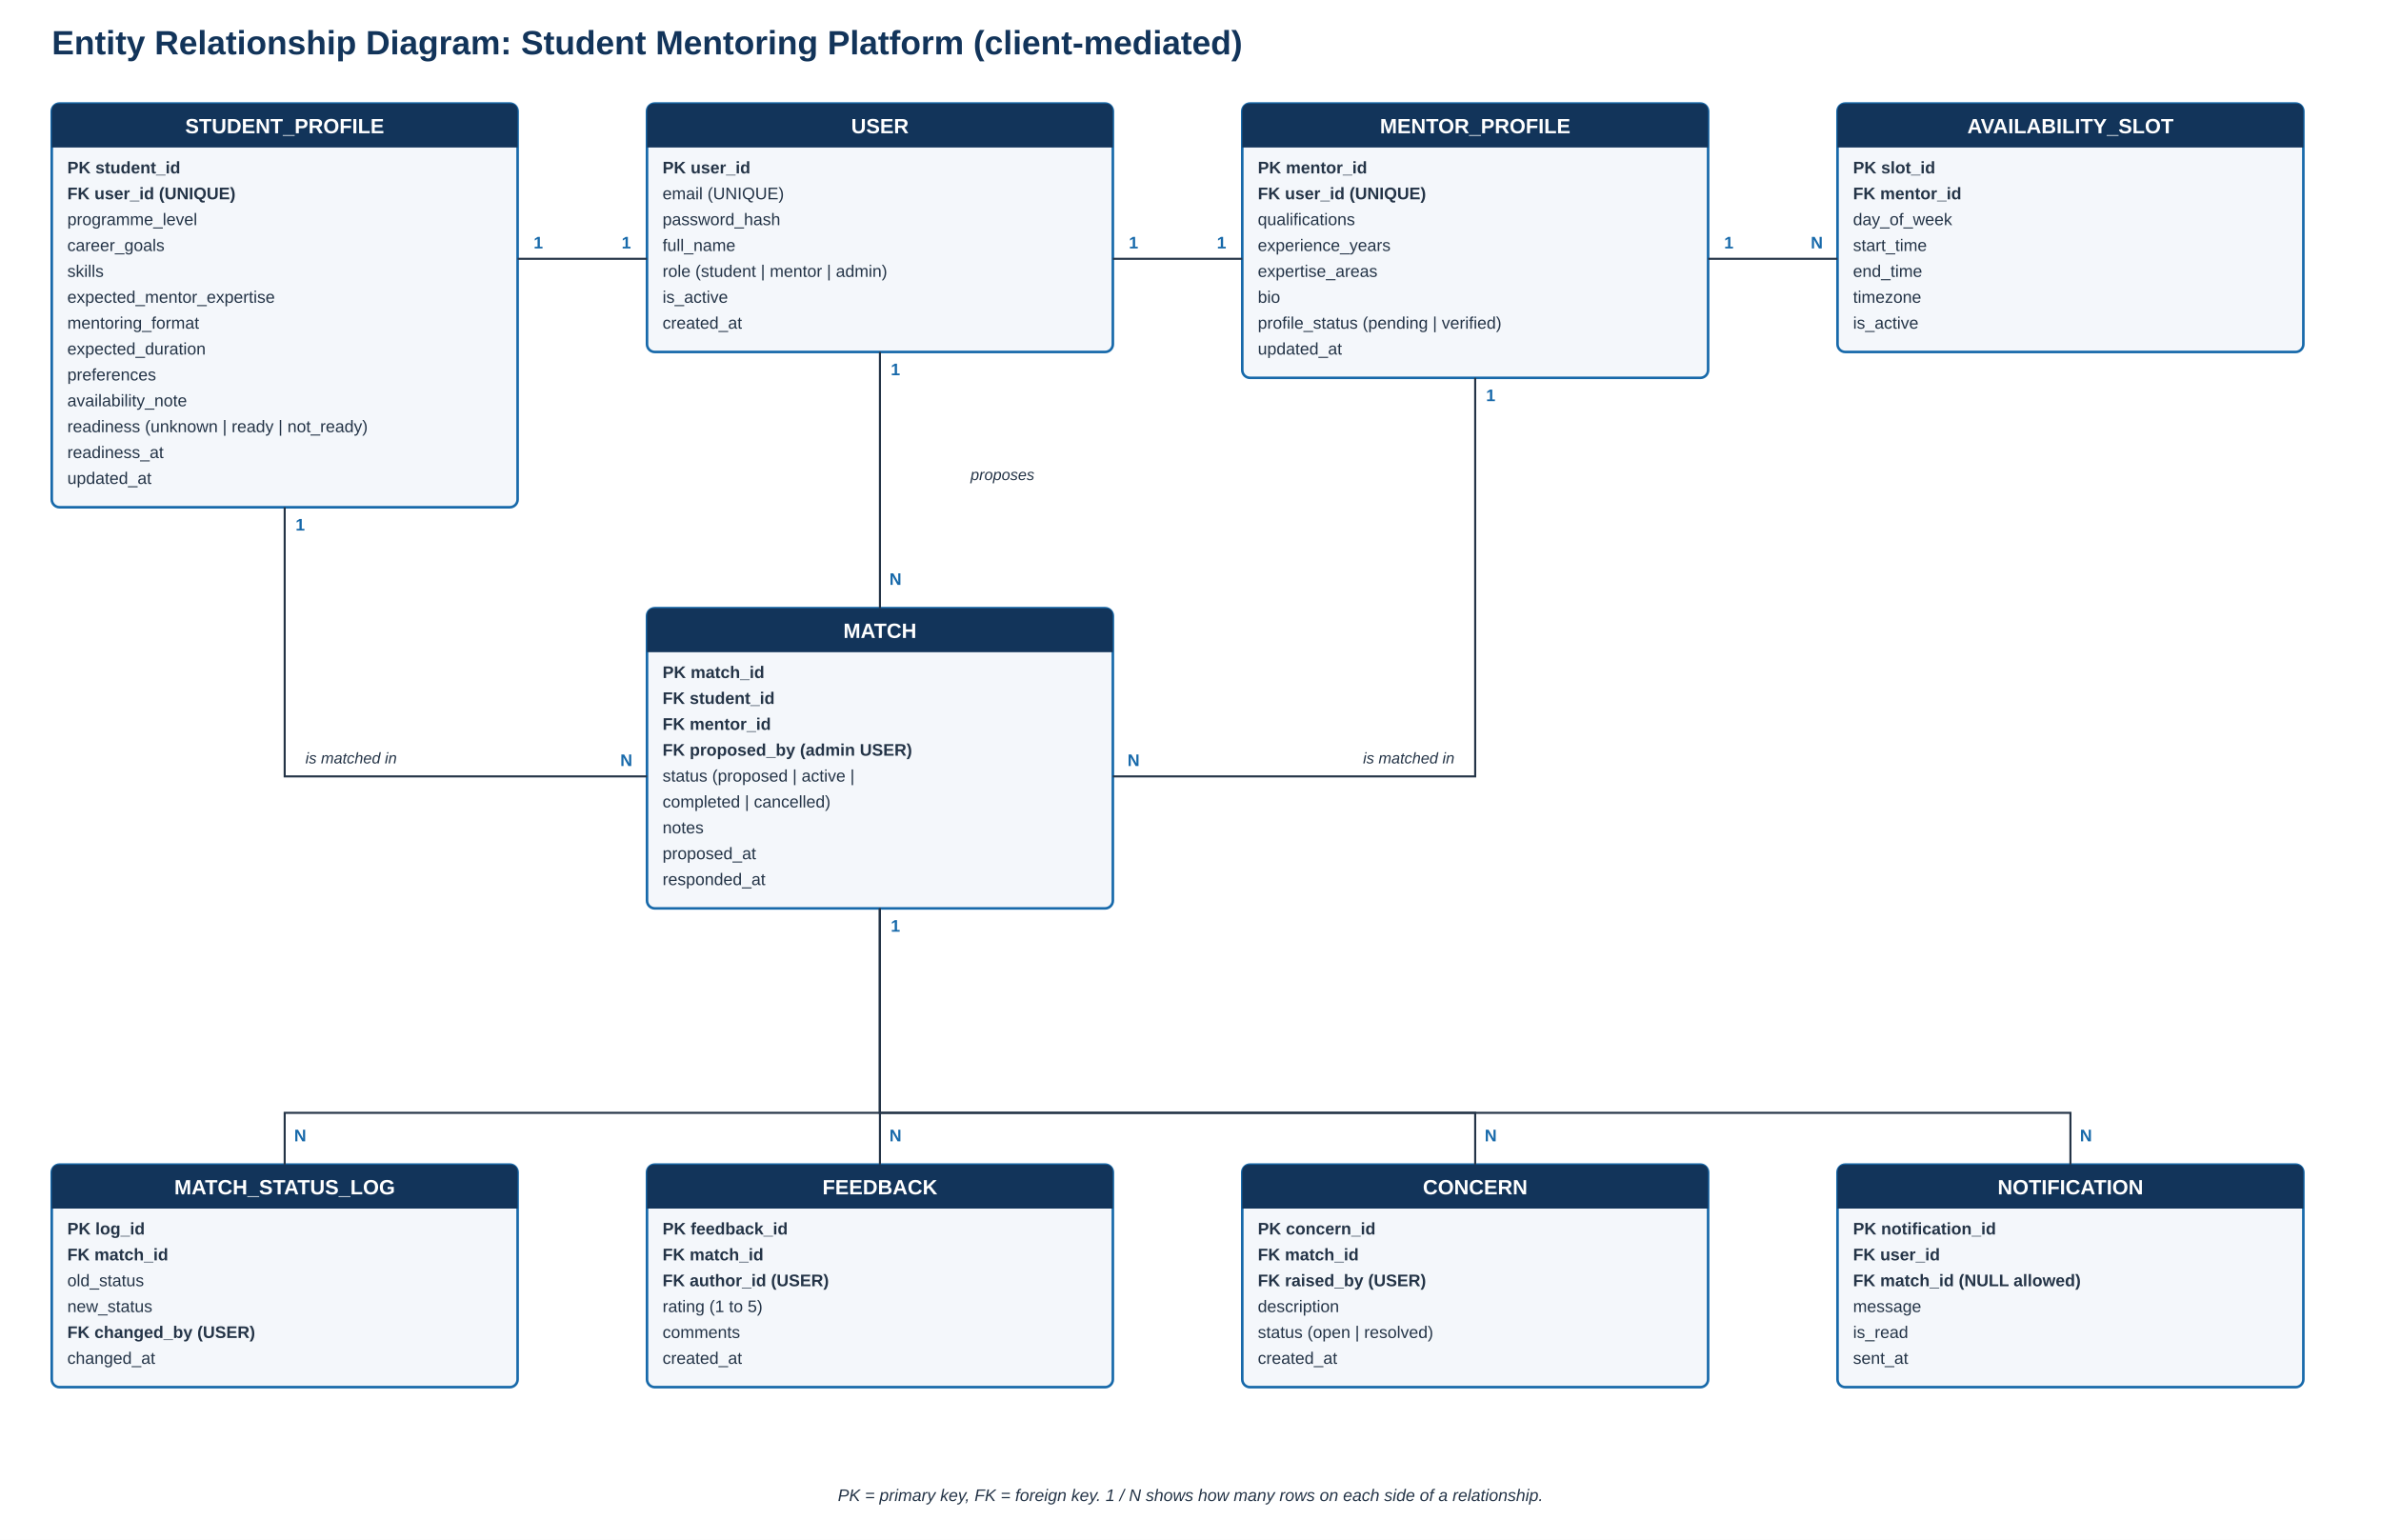
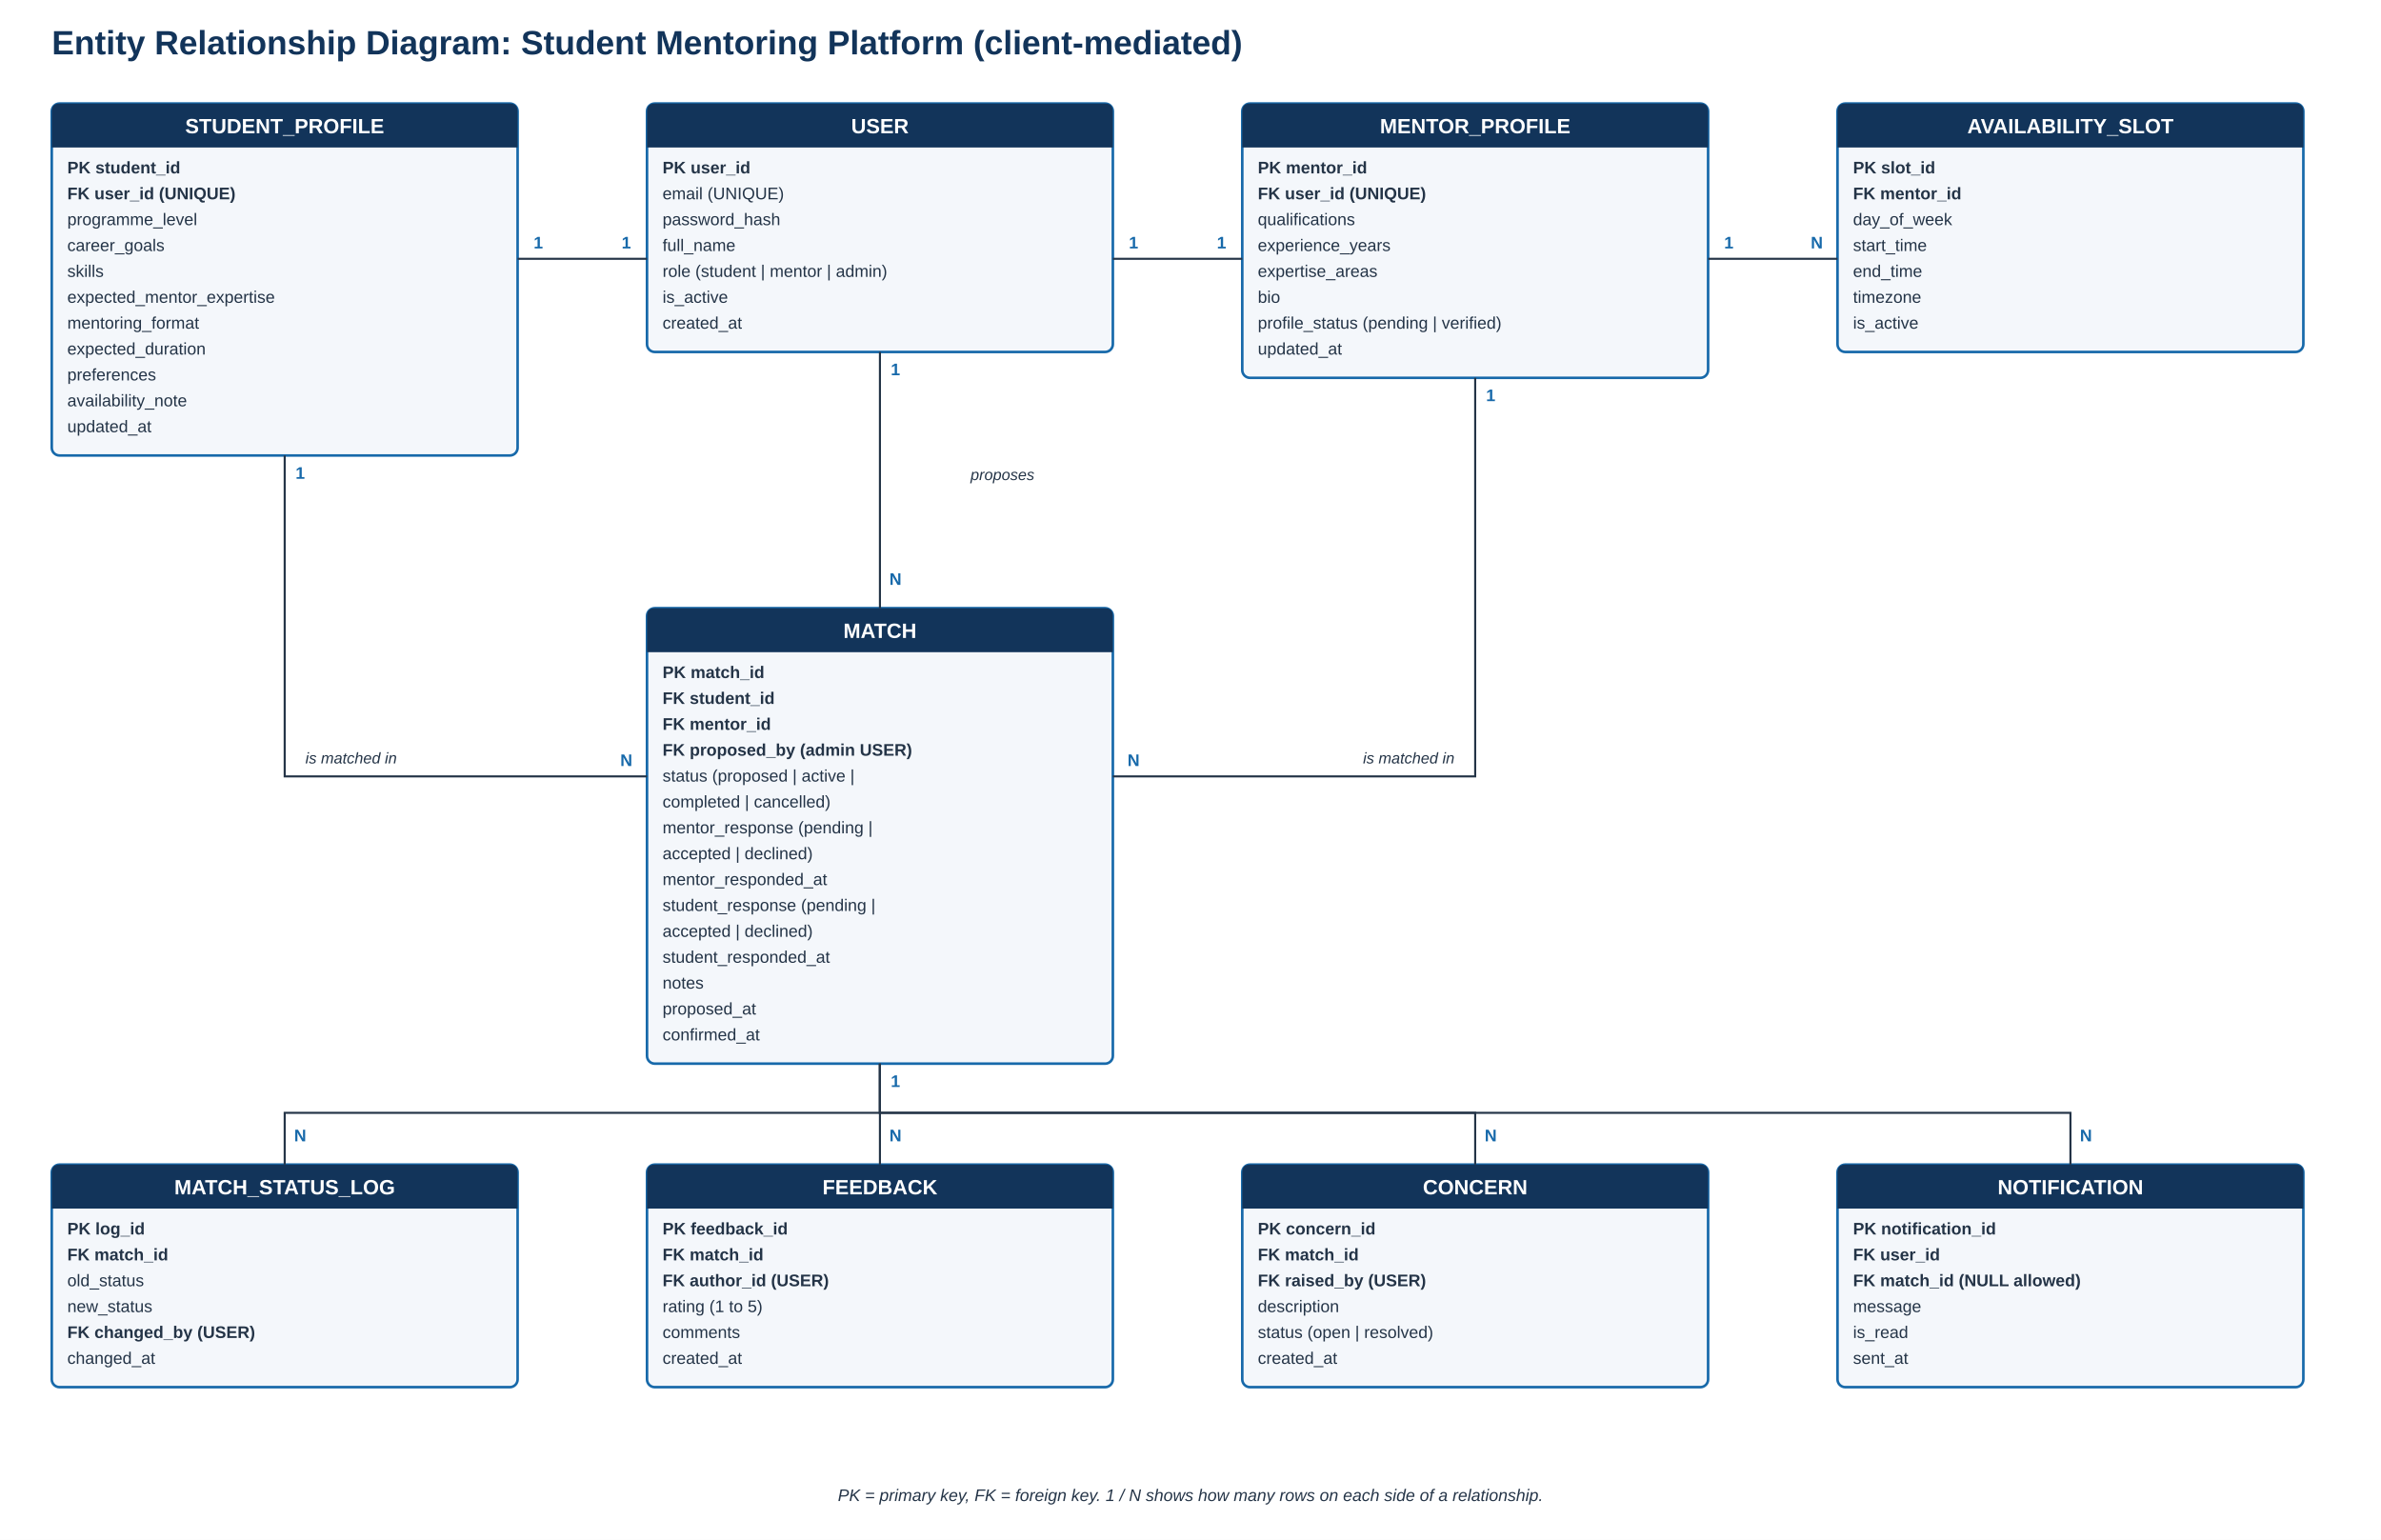
<svg xmlns="http://www.w3.org/2000/svg" width="1840" height="1190" viewBox="0 0 1840 1190" font-family="Arial, Helvetica, sans-serif">
  <rect width="100%" height="100%" fill="#fff" />
  <defs>
    <marker id="tri" viewBox="0 0 12 12" refX="11" refY="6" markerWidth="14" markerHeight="14" orient="auto">
      <path d="M1,1 L11,6 L1,11 Z" fill="#fff" stroke="#243447" stroke-width="1.4" />
    </marker>
    <marker id="arr" viewBox="0 0 12 12" refX="11" refY="6" markerWidth="10" markerHeight="10" orient="auto">
      <path d="M1,1 L11,6 L1,11" fill="none" stroke="#243447" stroke-width="1.6" />
    </marker>
  </defs>
  <text x="40" y="42" font-size="26" font-weight="700" fill="#12345a">Entity Relationship Diagram: Student Mentoring Platform (client-mediated)</text>
-   <rect x="40" y="80" width="360" height="312" rx="6" fill="#f4f7fb" stroke="#1769aa" stroke-width="2" />
+   <rect x="40" y="80" width="360" height="272" rx="6" fill="#f4f7fb" stroke="#1769aa" stroke-width="2" />
  <path d="M40,114 V86 Q40,80 46,80 H394 Q400,80 400,86 V114 Z" fill="#12345a" />
  <text x="220.0" y="103" text-anchor="middle" font-size="16" font-weight="700" fill="#fff">STUDENT_PROFILE</text>
  <text x="52" y="134" font-size="13" font-weight="700" fill="#243447">PK student_id</text>
  <text x="52" y="154" font-size="13" font-weight="700" fill="#243447">FK user_id  (UNIQUE)</text>
  <text x="52" y="174" font-size="13" font-weight="400" fill="#243447">programme_level</text>
  <text x="52" y="194" font-size="13" font-weight="400" fill="#243447">career_goals</text>
  <text x="52" y="214" font-size="13" font-weight="400" fill="#243447">skills</text>
  <text x="52" y="234" font-size="13" font-weight="400" fill="#243447">expected_mentor_expertise</text>
  <text x="52" y="254" font-size="13" font-weight="400" fill="#243447">mentoring_format</text>
  <text x="52" y="274" font-size="13" font-weight="400" fill="#243447">expected_duration</text>
  <text x="52" y="294" font-size="13" font-weight="400" fill="#243447">preferences</text>
  <text x="52" y="314" font-size="13" font-weight="400" fill="#243447">availability_note</text>
-   <text x="52" y="334" font-size="13" font-weight="400" fill="#243447">readiness (unknown | ready | not_ready)</text>
-   <text x="52" y="354" font-size="13" font-weight="400" fill="#243447">readiness_at</text>
-   <text x="52" y="374" font-size="13" font-weight="400" fill="#243447">updated_at</text>
+   <text x="52" y="334" font-size="13" font-weight="400" fill="#243447">updated_at</text>
  <rect x="500" y="80" width="360" height="192" rx="6" fill="#f4f7fb" stroke="#1769aa" stroke-width="2" />
  <path d="M500,114 V86 Q500,80 506,80 H854 Q860,80 860,86 V114 Z" fill="#12345a" />
  <text x="680.0" y="103" text-anchor="middle" font-size="16" font-weight="700" fill="#fff">USER</text>
  <text x="512" y="134" font-size="13" font-weight="700" fill="#243447">PK user_id</text>
  <text x="512" y="154" font-size="13" font-weight="400" fill="#243447">email  (UNIQUE)</text>
  <text x="512" y="174" font-size="13" font-weight="400" fill="#243447">password_hash</text>
  <text x="512" y="194" font-size="13" font-weight="400" fill="#243447">full_name</text>
  <text x="512" y="214" font-size="13" font-weight="400" fill="#243447">role (student | mentor | admin)</text>
  <text x="512" y="234" font-size="13" font-weight="400" fill="#243447">is_active</text>
  <text x="512" y="254" font-size="13" font-weight="400" fill="#243447">created_at</text>
  <rect x="960" y="80" width="360" height="212" rx="6" fill="#f4f7fb" stroke="#1769aa" stroke-width="2" />
  <path d="M960,114 V86 Q960,80 966,80 H1314 Q1320,80 1320,86 V114 Z" fill="#12345a" />
  <text x="1140.0" y="103" text-anchor="middle" font-size="16" font-weight="700" fill="#fff">MENTOR_PROFILE</text>
  <text x="972" y="134" font-size="13" font-weight="700" fill="#243447">PK mentor_id</text>
  <text x="972" y="154" font-size="13" font-weight="700" fill="#243447">FK user_id  (UNIQUE)</text>
  <text x="972" y="174" font-size="13" font-weight="400" fill="#243447">qualifications</text>
  <text x="972" y="194" font-size="13" font-weight="400" fill="#243447">experience_years</text>
  <text x="972" y="214" font-size="13" font-weight="400" fill="#243447">expertise_areas</text>
  <text x="972" y="234" font-size="13" font-weight="400" fill="#243447">bio</text>
  <text x="972" y="254" font-size="13" font-weight="400" fill="#243447">profile_status (pending | verified)</text>
  <text x="972" y="274" font-size="13" font-weight="400" fill="#243447">updated_at</text>
  <rect x="1420" y="80" width="360" height="192" rx="6" fill="#f4f7fb" stroke="#1769aa" stroke-width="2" />
  <path d="M1420,114 V86 Q1420,80 1426,80 H1774 Q1780,80 1780,86 V114 Z" fill="#12345a" />
  <text x="1600.0" y="103" text-anchor="middle" font-size="16" font-weight="700" fill="#fff">AVAILABILITY_SLOT</text>
  <text x="1432" y="134" font-size="13" font-weight="700" fill="#243447">PK slot_id</text>
  <text x="1432" y="154" font-size="13" font-weight="700" fill="#243447">FK mentor_id</text>
  <text x="1432" y="174" font-size="13" font-weight="400" fill="#243447">day_of_week</text>
  <text x="1432" y="194" font-size="13" font-weight="400" fill="#243447">start_time</text>
  <text x="1432" y="214" font-size="13" font-weight="400" fill="#243447">end_time</text>
  <text x="1432" y="234" font-size="13" font-weight="400" fill="#243447">timezone</text>
  <text x="1432" y="254" font-size="13" font-weight="400" fill="#243447">is_active</text>
-   <rect x="500" y="470" width="360" height="232" rx="6" fill="#f4f7fb" stroke="#1769aa" stroke-width="2" />
+   <rect x="500" y="470" width="360" height="352" rx="6" fill="#f4f7fb" stroke="#1769aa" stroke-width="2" />
  <path d="M500,504 V476 Q500,470 506,470 H854 Q860,470 860,476 V504 Z" fill="#12345a" />
  <text x="680.0" y="493" text-anchor="middle" font-size="16" font-weight="700" fill="#fff">MATCH</text>
  <text x="512" y="524" font-size="13" font-weight="700" fill="#243447">PK match_id</text>
  <text x="512" y="544" font-size="13" font-weight="700" fill="#243447">FK student_id</text>
  <text x="512" y="564" font-size="13" font-weight="700" fill="#243447">FK mentor_id</text>
  <text x="512" y="584" font-size="13" font-weight="700" fill="#243447">FK proposed_by  (admin USER)</text>
  <text x="512" y="604" font-size="13" font-weight="400" fill="#243447">status (proposed | active |</text>
  <text x="512" y="624" font-size="13" font-weight="400" fill="#243447">           completed | cancelled)</text>
-   <text x="512" y="644" font-size="13" font-weight="400" fill="#243447">notes</text>
-   <text x="512" y="664" font-size="13" font-weight="400" fill="#243447">proposed_at</text>
-   <text x="512" y="684" font-size="13" font-weight="400" fill="#243447">responded_at</text>
+   <text x="512" y="644" font-size="13" font-weight="400" fill="#243447">mentor_response (pending |</text>
+   <text x="512" y="664" font-size="13" font-weight="400" fill="#243447">           accepted | declined)</text>
+   <text x="512" y="684" font-size="13" font-weight="400" fill="#243447">mentor_responded_at</text>
+   <text x="512" y="704" font-size="13" font-weight="400" fill="#243447">student_response (pending |</text>
+   <text x="512" y="724" font-size="13" font-weight="400" fill="#243447">           accepted | declined)</text>
+   <text x="512" y="744" font-size="13" font-weight="400" fill="#243447">student_responded_at</text>
+   <text x="512" y="764" font-size="13" font-weight="400" fill="#243447">notes</text>
+   <text x="512" y="784" font-size="13" font-weight="400" fill="#243447">proposed_at</text>
+   <text x="512" y="804" font-size="13" font-weight="400" fill="#243447">confirmed_at</text>
  <polyline points="400,200 500,200" fill="none" stroke="#243447" stroke-width="1.6" />
  <text x="416" y="192" text-anchor="middle" font-size="13" font-weight="700" fill="#1769aa">1</text>
  <text x="484" y="192" text-anchor="middle" font-size="13" font-weight="700" fill="#1769aa">1</text>
  <polyline points="860,200 960,200" fill="none" stroke="#243447" stroke-width="1.6" />
  <text x="876" y="192" text-anchor="middle" font-size="13" font-weight="700" fill="#1769aa">1</text>
  <text x="944" y="192" text-anchor="middle" font-size="13" font-weight="700" fill="#1769aa">1</text>
  <polyline points="1320,200 1420,200" fill="none" stroke="#243447" stroke-width="1.6" />
  <text x="1336" y="192" text-anchor="middle" font-size="13" font-weight="700" fill="#1769aa">1</text>
  <text x="1404" y="192" text-anchor="middle" font-size="13" font-weight="700" fill="#1769aa">N</text>
  <polyline points="680.0,272 680.0,470" fill="none" stroke="#243447" stroke-width="1.6" />
  <text x="692.0" y="290" text-anchor="middle" font-size="13" font-weight="700" fill="#1769aa">1</text>
  <text x="692.0" y="452" text-anchor="middle" font-size="13" font-weight="700" fill="#1769aa">N</text>
  <text x="750.0" y="371.0" text-anchor="start" font-size="12" fill="#243447" font-style="italic">proposes</text>
-   <polyline points="220.0,392 220.0,600 500,600" fill="none" stroke="#243447" stroke-width="1.6" />
-   <text x="232.0" y="410" text-anchor="middle" font-size="13" font-weight="700" fill="#1769aa">1</text>
+   <polyline points="220.0,352 220.0,600 500,600" fill="none" stroke="#243447" stroke-width="1.6" />
+   <text x="232.0" y="370" text-anchor="middle" font-size="13" font-weight="700" fill="#1769aa">1</text>
  <text x="484" y="592" text-anchor="middle" font-size="13" font-weight="700" fill="#1769aa">N</text>
  <polyline points="1140.0,292 1140.0,600 860,600" fill="none" stroke="#243447" stroke-width="1.6" />
  <text x="1152.0" y="310" text-anchor="middle" font-size="13" font-weight="700" fill="#1769aa">1</text>
  <text x="876" y="592" text-anchor="middle" font-size="13" font-weight="700" fill="#1769aa">N</text>
  <text x="236.0" y="590" text-anchor="start" font-size="12" fill="#243447" font-style="italic">is matched in</text>
  <text x="1124.0" y="590" text-anchor="end" font-size="12" fill="#243447" font-style="italic">is matched in</text>
  <rect x="40" y="900" width="360" height="172" rx="6" fill="#f4f7fb" stroke="#1769aa" stroke-width="2" />
  <path d="M40,934 V906 Q40,900 46,900 H394 Q400,900 400,906 V934 Z" fill="#12345a" />
  <text x="220.0" y="923" text-anchor="middle" font-size="16" font-weight="700" fill="#fff">MATCH_STATUS_LOG</text>
  <text x="52" y="954" font-size="13" font-weight="700" fill="#243447">PK log_id</text>
  <text x="52" y="974" font-size="13" font-weight="700" fill="#243447">FK match_id</text>
  <text x="52" y="994" font-size="13" font-weight="400" fill="#243447">old_status</text>
  <text x="52" y="1014" font-size="13" font-weight="400" fill="#243447">new_status</text>
  <text x="52" y="1034" font-size="13" font-weight="700" fill="#243447">FK changed_by  (USER)</text>
  <text x="52" y="1054" font-size="13" font-weight="400" fill="#243447">changed_at</text>
-   <polyline points="680.0,702 680.0,860 220.0,860 220.0,900" fill="none" stroke="#243447" stroke-width="1.6" />
+   <polyline points="680.0,822 680.0,860 220.0,860 220.0,900" fill="none" stroke="#243447" stroke-width="1.6" />
  <text x="232.0" y="882" text-anchor="middle" font-size="13" font-weight="700" fill="#1769aa">N</text>
  <rect x="500" y="900" width="360" height="172" rx="6" fill="#f4f7fb" stroke="#1769aa" stroke-width="2" />
  <path d="M500,934 V906 Q500,900 506,900 H854 Q860,900 860,906 V934 Z" fill="#12345a" />
  <text x="680.0" y="923" text-anchor="middle" font-size="16" font-weight="700" fill="#fff">FEEDBACK</text>
  <text x="512" y="954" font-size="13" font-weight="700" fill="#243447">PK feedback_id</text>
  <text x="512" y="974" font-size="13" font-weight="700" fill="#243447">FK match_id</text>
  <text x="512" y="994" font-size="13" font-weight="700" fill="#243447">FK author_id  (USER)</text>
  <text x="512" y="1014" font-size="13" font-weight="400" fill="#243447">rating (1 to 5)</text>
  <text x="512" y="1034" font-size="13" font-weight="400" fill="#243447">comments</text>
  <text x="512" y="1054" font-size="13" font-weight="400" fill="#243447">created_at</text>
-   <polyline points="680.0,702 680.0,900" fill="none" stroke="#243447" stroke-width="1.6" />
-   <text x="692.0" y="720" text-anchor="middle" font-size="13" font-weight="700" fill="#1769aa">1</text>
+   <polyline points="680.0,822 680.0,900" fill="none" stroke="#243447" stroke-width="1.6" />
+   <text x="692.0" y="840" text-anchor="middle" font-size="13" font-weight="700" fill="#1769aa">1</text>
  <text x="692.0" y="882" text-anchor="middle" font-size="13" font-weight="700" fill="#1769aa">N</text>
  <rect x="960" y="900" width="360" height="172" rx="6" fill="#f4f7fb" stroke="#1769aa" stroke-width="2" />
  <path d="M960,934 V906 Q960,900 966,900 H1314 Q1320,900 1320,906 V934 Z" fill="#12345a" />
  <text x="1140.0" y="923" text-anchor="middle" font-size="16" font-weight="700" fill="#fff">CONCERN</text>
  <text x="972" y="954" font-size="13" font-weight="700" fill="#243447">PK concern_id</text>
  <text x="972" y="974" font-size="13" font-weight="700" fill="#243447">FK match_id</text>
  <text x="972" y="994" font-size="13" font-weight="700" fill="#243447">FK raised_by  (USER)</text>
  <text x="972" y="1014" font-size="13" font-weight="400" fill="#243447">description</text>
  <text x="972" y="1034" font-size="13" font-weight="400" fill="#243447">status (open | resolved)</text>
  <text x="972" y="1054" font-size="13" font-weight="400" fill="#243447">created_at</text>
-   <polyline points="680.0,702 680.0,860 1140.0,860 1140.0,900" fill="none" stroke="#243447" stroke-width="1.6" />
+   <polyline points="680.0,822 680.0,860 1140.0,860 1140.0,900" fill="none" stroke="#243447" stroke-width="1.6" />
  <text x="1152.0" y="882" text-anchor="middle" font-size="13" font-weight="700" fill="#1769aa">N</text>
  <rect x="1420" y="900" width="360" height="172" rx="6" fill="#f4f7fb" stroke="#1769aa" stroke-width="2" />
  <path d="M1420,934 V906 Q1420,900 1426,900 H1774 Q1780,900 1780,906 V934 Z" fill="#12345a" />
  <text x="1600.0" y="923" text-anchor="middle" font-size="16" font-weight="700" fill="#fff">NOTIFICATION</text>
  <text x="1432" y="954" font-size="13" font-weight="700" fill="#243447">PK notification_id</text>
  <text x="1432" y="974" font-size="13" font-weight="700" fill="#243447">FK user_id</text>
  <text x="1432" y="994" font-size="13" font-weight="700" fill="#243447">FK match_id  (NULL allowed)</text>
  <text x="1432" y="1014" font-size="13" font-weight="400" fill="#243447">message</text>
  <text x="1432" y="1034" font-size="13" font-weight="400" fill="#243447">is_read</text>
  <text x="1432" y="1054" font-size="13" font-weight="400" fill="#243447">sent_at</text>
-   <polyline points="680.0,702 680.0,860 1600.0,860 1600.0,900" fill="none" stroke="#243447" stroke-width="1.6" />
+   <polyline points="680.0,822 680.0,860 1600.0,860 1600.0,900" fill="none" stroke="#243447" stroke-width="1.6" />
  <text x="1612.0" y="882" text-anchor="middle" font-size="13" font-weight="700" fill="#1769aa">N</text>
  <text x="920" y="1160" text-anchor="middle" font-size="13" fill="#243447" font-style="italic">PK = primary key, FK = foreign key. 1 / N shows how many rows on each side of a relationship.</text>
</svg>
